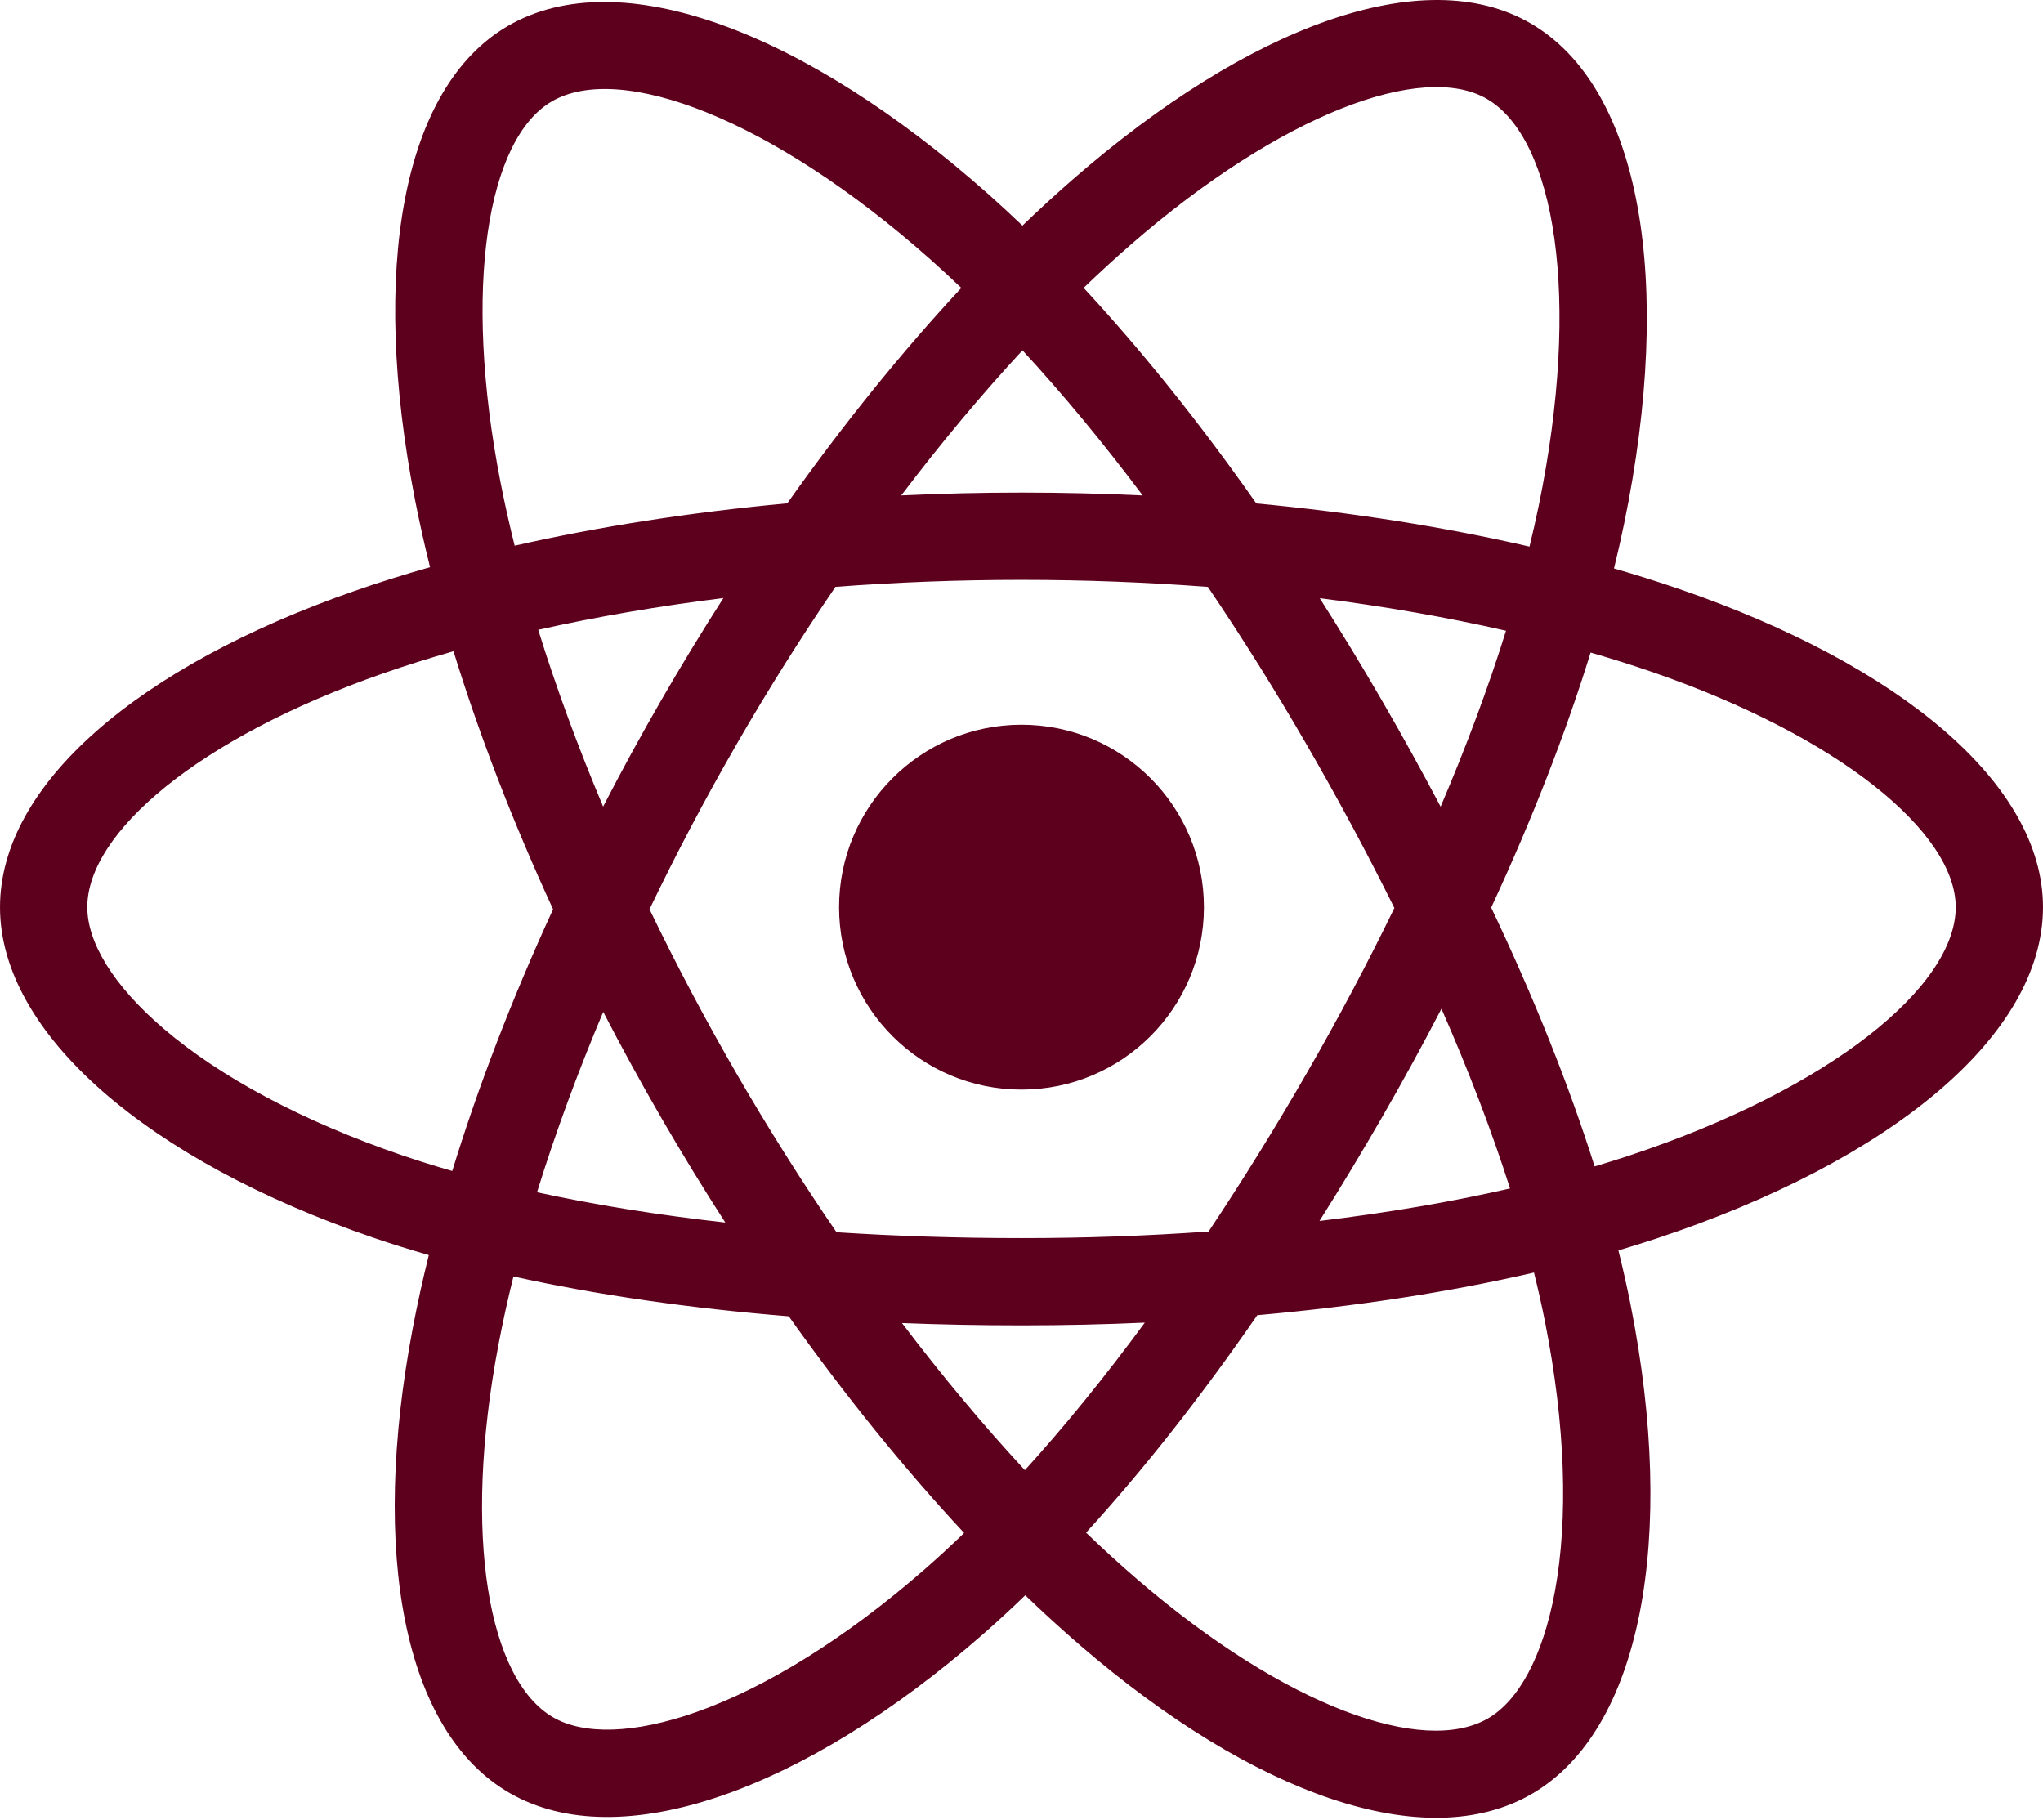
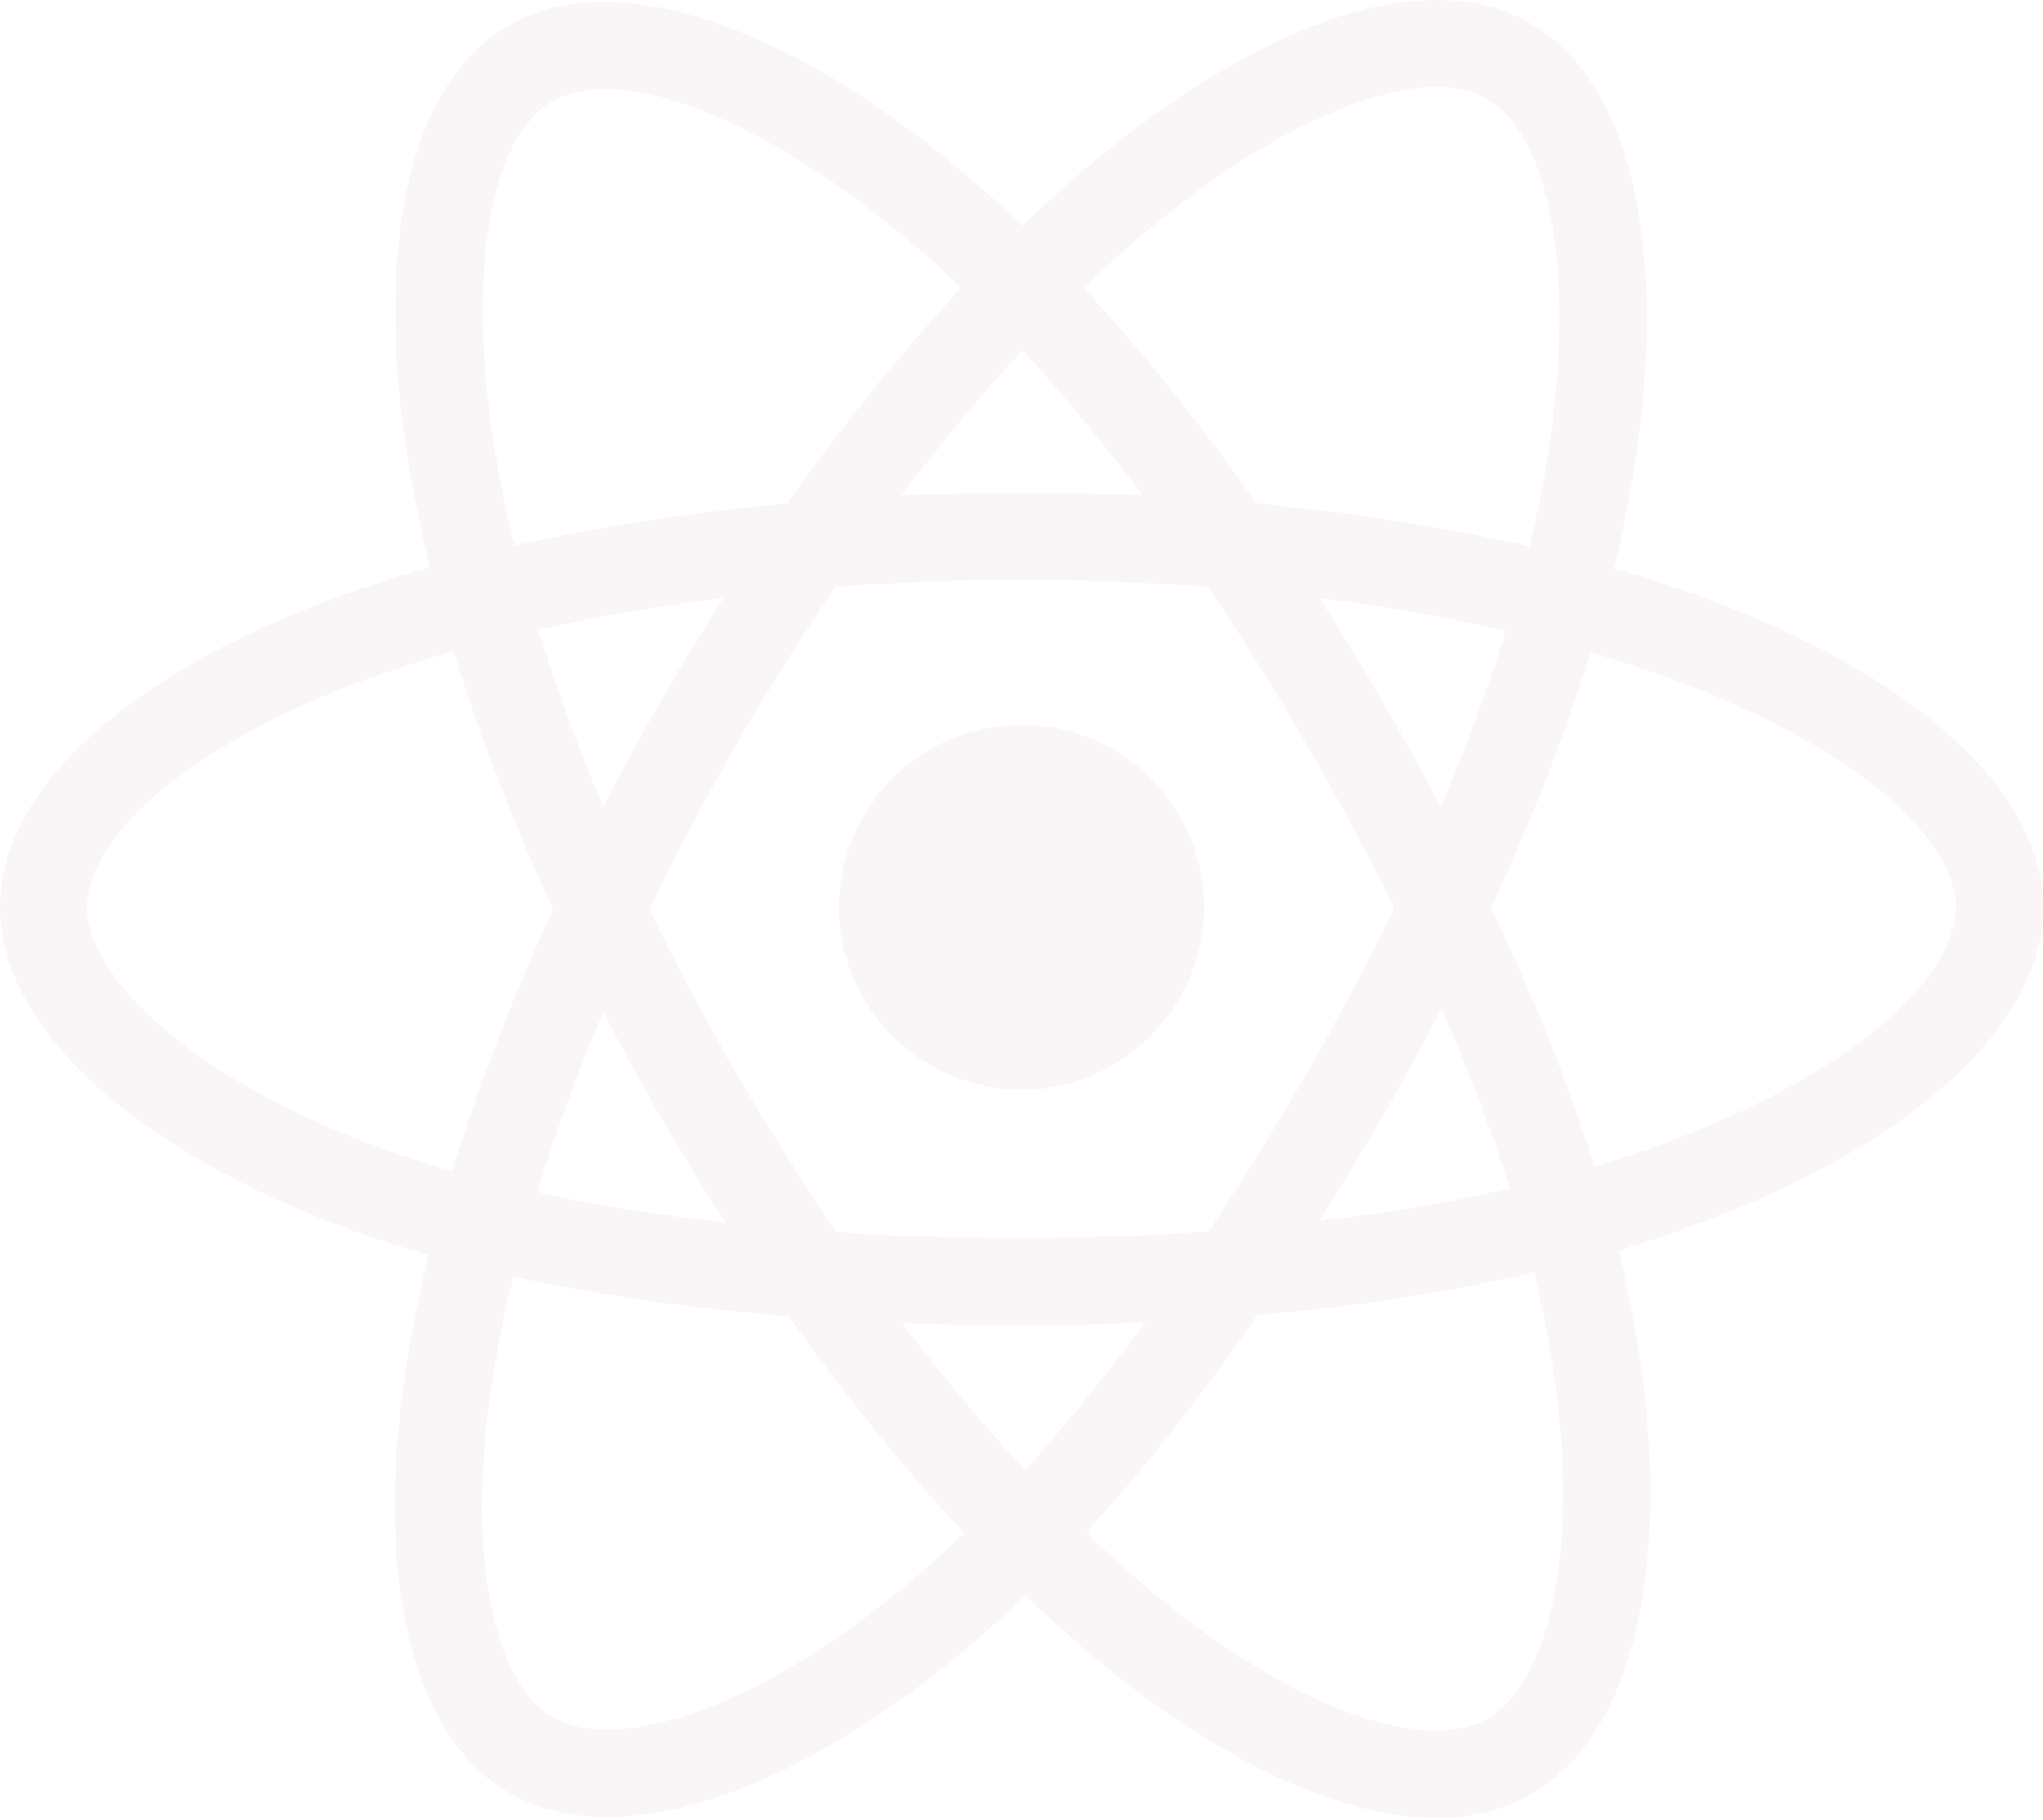
<svg xmlns="http://www.w3.org/2000/svg" aria-hidden="true" role="img" class="iconify iconify--logos" width="35.93" height="32" preserveAspectRatio="xMidYMid meet" viewBox="0 0 256 228">
-   <path fill="#5D001E" d="M210.483 73.824a171.49 171.49 0 0 0-8.24-2.597c.465-1.9.893-3.777 1.273-5.621c6.238-30.281 2.16-54.676-11.769-62.708c-13.355-7.7-35.196.329-57.254 19.526a171.23 171.23 0 0 0-6.375 5.848a155.866 155.866 0 0 0-4.241-3.917C100.759 3.829 77.587-4.822 63.673 3.233C50.33 10.957 46.379 33.89 51.995 62.588a170.974 170.974 0 0 0 1.892 8.48c-3.28.932-6.445 1.924-9.474 2.98C17.309 83.498 0 98.307 0 113.668c0 15.865 18.582 31.778 46.812 41.427a145.52 145.52 0 0 0 6.921 2.165a167.467 167.467 0 0 0-2.01 9.138c-5.354 28.2-1.173 50.591 12.134 58.266c13.744 7.926 36.812-.22 59.273-19.855a145.567 145.567 0 0 0 5.342-4.923a168.064 168.064 0 0 0 6.92 6.314c21.758 18.722 43.246 26.282 56.54 18.586c13.731-7.949 18.194-32.003 12.4-61.268a145.016 145.016 0 0 0-1.535-6.842c1.62-.48 3.21-.974 4.76-1.488c29.348-9.723 48.443-25.443 48.443-41.52c0-15.417-17.868-30.326-45.517-39.844Zm-6.365 70.984c-1.4.463-2.836.91-4.3 1.345c-3.24-10.257-7.612-21.163-12.963-32.432c5.106-11 9.31-21.767 12.459-31.957c2.619.758 5.16 1.557 7.61 2.4c23.69 8.156 38.14 20.213 38.14 29.504c0 9.896-15.606 22.743-40.946 31.14Zm-10.514 20.834c2.562 12.94 2.927 24.64 1.23 33.787c-1.524 8.219-4.59 13.698-8.382 15.893c-8.067 4.67-25.32-1.4-43.927-17.412a156.726 156.726 0 0 1-6.437-5.87c7.214-7.889 14.423-17.06 21.459-27.246c12.376-1.098 24.068-2.894 34.671-5.345a134.17 134.17 0 0 1 1.386 6.193ZM87.276 214.515c-7.882 2.783-14.16 2.863-17.955.675c-8.075-4.657-11.432-22.636-6.853-46.752a156.923 156.923 0 0 1 1.869-8.499c10.486 2.32 22.093 3.988 34.498 4.994c7.084 9.967 14.501 19.128 21.976 27.15a134.668 134.668 0 0 1-4.877 4.492c-9.933 8.682-19.886 14.842-28.658 17.94ZM50.35 144.747c-12.483-4.267-22.792-9.812-29.858-15.863c-6.35-5.437-9.555-10.836-9.555-15.216c0-9.322 13.897-21.212 37.076-29.293c2.813-.98 5.757-1.905 8.812-2.773c3.204 10.42 7.406 21.315 12.477 32.332c-5.137 11.18-9.399 22.249-12.634 32.792a134.718 134.718 0 0 1-6.318-1.979Zm12.378-84.26c-4.811-24.587-1.616-43.134 6.425-47.789c8.564-4.958 27.502 2.111 47.463 19.835a144.318 144.318 0 0 1 3.841 3.545c-7.438 7.987-14.787 17.08-21.808 26.988c-12.04 1.116-23.565 2.908-34.161 5.309a160.342 160.342 0 0 1-1.76-7.887Zm110.427 27.268a347.8 347.8 0 0 0-7.785-12.803c8.168 1.033 15.994 2.404 23.343 4.08c-2.206 7.072-4.956 14.465-8.193 22.045a381.151 381.151 0 0 0-7.365-13.322Zm-45.032-43.861c5.044 5.465 10.096 11.566 15.065 18.186a322.04 322.04 0 0 0-30.257-.006c4.974-6.559 10.069-12.652 15.192-18.18ZM82.802 87.83a323.167 323.167 0 0 0-7.227 13.238c-3.184-7.553-5.909-14.98-8.134-22.152c7.304-1.634 15.093-2.97 23.209-3.984a321.524 321.524 0 0 0-7.848 12.897Zm8.081 65.352c-8.385-.936-16.291-2.203-23.593-3.793c2.26-7.3 5.045-14.885 8.298-22.6a321.187 321.187 0 0 0 7.257 13.246c2.594 4.48 5.28 8.868 8.038 13.147Zm37.542 31.03c-5.184-5.592-10.354-11.779-15.403-18.433c4.902.192 9.899.29 14.978.29c5.218 0 10.376-.117 15.453-.343c-4.985 6.774-10.018 12.97-15.028 18.486Zm52.198-57.817c3.422 7.8 6.306 15.345 8.596 22.52c-7.422 1.694-15.436 3.058-23.88 4.071a382.417 382.417 0 0 0 7.859-13.026a347.403 347.403 0 0 0 7.425-13.565Zm-16.898 8.101a358.557 358.557 0 0 1-12.281 19.815a329.4 329.4 0 0 1-23.444.823c-7.967 0-15.716-.248-23.178-.732a310.202 310.202 0 0 1-12.513-19.846h.001a307.41 307.41 0 0 1-10.923-20.627a310.278 310.278 0 0 1 10.89-20.637l-.001.001a307.318 307.318 0 0 1 12.413-19.761c7.613-.576 15.42-.876 23.31-.876H128c7.926 0 15.743.303 23.354.883a329.357 329.357 0 0 1 12.335 19.695a358.489 358.489 0 0 1 11.036 20.54a329.472 329.472 0 0 1-11 20.722Zm22.56-122.124c8.572 4.944 11.906 24.881 6.52 51.026c-.344 1.668-.73 3.367-1.15 5.09c-10.622-2.452-22.155-4.275-34.23-5.408c-7.034-10.017-14.323-19.124-21.64-27.008a160.789 160.789 0 0 1 5.888-5.4c18.9-16.447 36.564-22.941 44.612-18.3ZM128 90.808c12.625 0 22.86 10.235 22.86 22.86s-10.235 22.86-22.86 22.86s-22.86-10.235-22.86-22.86s10.235-22.86 22.86-22.86Z" />
+   <path fill="#FAF6F7" d="M210.483 73.824a171.49 171.49 0 0 0-8.24-2.597c.465-1.9.893-3.777 1.273-5.621c6.238-30.281 2.16-54.676-11.769-62.708c-13.355-7.7-35.196.329-57.254 19.526a171.23 171.23 0 0 0-6.375 5.848a155.866 155.866 0 0 0-4.241-3.917C100.759 3.829 77.587-4.822 63.673 3.233C50.33 10.957 46.379 33.89 51.995 62.588a170.974 170.974 0 0 0 1.892 8.48c-3.28.932-6.445 1.924-9.474 2.98C17.309 83.498 0 98.307 0 113.668c0 15.865 18.582 31.778 46.812 41.427a145.52 145.52 0 0 0 6.921 2.165a167.467 167.467 0 0 0-2.01 9.138c-5.354 28.2-1.173 50.591 12.134 58.266c13.744 7.926 36.812-.22 59.273-19.855a145.567 145.567 0 0 0 5.342-4.923a168.064 168.064 0 0 0 6.92 6.314c21.758 18.722 43.246 26.282 56.54 18.586c13.731-7.949 18.194-32.003 12.4-61.268a145.016 145.016 0 0 0-1.535-6.842c1.62-.48 3.21-.974 4.76-1.488c29.348-9.723 48.443-25.443 48.443-41.52c0-15.417-17.868-30.326-45.517-39.844Zm-6.365 70.984c-1.4.463-2.836.91-4.3 1.345c-3.24-10.257-7.612-21.163-12.963-32.432c5.106-11 9.31-21.767 12.459-31.957c2.619.758 5.16 1.557 7.61 2.4c23.69 8.156 38.14 20.213 38.14 29.504c0 9.896-15.606 22.743-40.946 31.14Zm-10.514 20.834c2.562 12.94 2.927 24.64 1.23 33.787c-1.524 8.219-4.59 13.698-8.382 15.893c-8.067 4.67-25.32-1.4-43.927-17.412a156.726 156.726 0 0 1-6.437-5.87c7.214-7.889 14.423-17.06 21.459-27.246c12.376-1.098 24.068-2.894 34.671-5.345a134.17 134.17 0 0 1 1.386 6.193ZM87.276 214.515c-7.882 2.783-14.16 2.863-17.955.675c-8.075-4.657-11.432-22.636-6.853-46.752a156.923 156.923 0 0 1 1.869-8.499c10.486 2.32 22.093 3.988 34.498 4.994c7.084 9.967 14.501 19.128 21.976 27.15a134.668 134.668 0 0 1-4.877 4.492c-9.933 8.682-19.886 14.842-28.658 17.94ZM50.35 144.747c-12.483-4.267-22.792-9.812-29.858-15.863c-6.35-5.437-9.555-10.836-9.555-15.216c0-9.322 13.897-21.212 37.076-29.293c2.813-.98 5.757-1.905 8.812-2.773c3.204 10.42 7.406 21.315 12.477 32.332c-5.137 11.18-9.399 22.249-12.634 32.792a134.718 134.718 0 0 1-6.318-1.979Zm12.378-84.26c-4.811-24.587-1.616-43.134 6.425-47.789c8.564-4.958 27.502 2.111 47.463 19.835a144.318 144.318 0 0 1 3.841 3.545c-7.438 7.987-14.787 17.08-21.808 26.988c-12.04 1.116-23.565 2.908-34.161 5.309a160.342 160.342 0 0 1-1.76-7.887Zm110.427 27.268a347.8 347.8 0 0 0-7.785-12.803c8.168 1.033 15.994 2.404 23.343 4.08c-2.206 7.072-4.956 14.465-8.193 22.045a381.151 381.151 0 0 0-7.365-13.322Zm-45.032-43.861c5.044 5.465 10.096 11.566 15.065 18.186a322.04 322.04 0 0 0-30.257-.006c4.974-6.559 10.069-12.652 15.192-18.18ZM82.802 87.83a323.167 323.167 0 0 0-7.227 13.238c-3.184-7.553-5.909-14.98-8.134-22.152c7.304-1.634 15.093-2.97 23.209-3.984a321.524 321.524 0 0 0-7.848 12.897Zm8.081 65.352c-8.385-.936-16.291-2.203-23.593-3.793c2.26-7.3 5.045-14.885 8.298-22.6a321.187 321.187 0 0 0 7.257 13.246c2.594 4.48 5.28 8.868 8.038 13.147Zm37.542 31.03c-5.184-5.592-10.354-11.779-15.403-18.433c4.902.192 9.899.29 14.978.29c5.218 0 10.376-.117 15.453-.343c-4.985 6.774-10.018 12.97-15.028 18.486Zm52.198-57.817c3.422 7.8 6.306 15.345 8.596 22.52c-7.422 1.694-15.436 3.058-23.88 4.071a382.417 382.417 0 0 0 7.859-13.026a347.403 347.403 0 0 0 7.425-13.565Zm-16.898 8.101a358.557 358.557 0 0 1-12.281 19.815a329.4 329.4 0 0 1-23.444.823c-7.967 0-15.716-.248-23.178-.732a310.202 310.202 0 0 1-12.513-19.846h.001a307.41 307.41 0 0 1-10.923-20.627a310.278 310.278 0 0 1 10.89-20.637l-.001.001a307.318 307.318 0 0 1 12.413-19.761c7.613-.576 15.42-.876 23.31-.876H128c7.926 0 15.743.303 23.354.883a329.357 329.357 0 0 1 12.335 19.695a358.489 358.489 0 0 1 11.036 20.54a329.472 329.472 0 0 1-11 20.722Zm22.56-122.124c8.572 4.944 11.906 24.881 6.52 51.026c-.344 1.668-.73 3.367-1.15 5.09c-10.622-2.452-22.155-4.275-34.23-5.408c-7.034-10.017-14.323-19.124-21.64-27.008a160.789 160.789 0 0 1 5.888-5.4c18.9-16.447 36.564-22.941 44.612-18.3ZM128 90.808c12.625 0 22.86 10.235 22.86 22.86s-10.235 22.86-22.86 22.86s-22.86-10.235-22.86-22.86s10.235-22.86 22.86-22.86Z" />
</svg>
